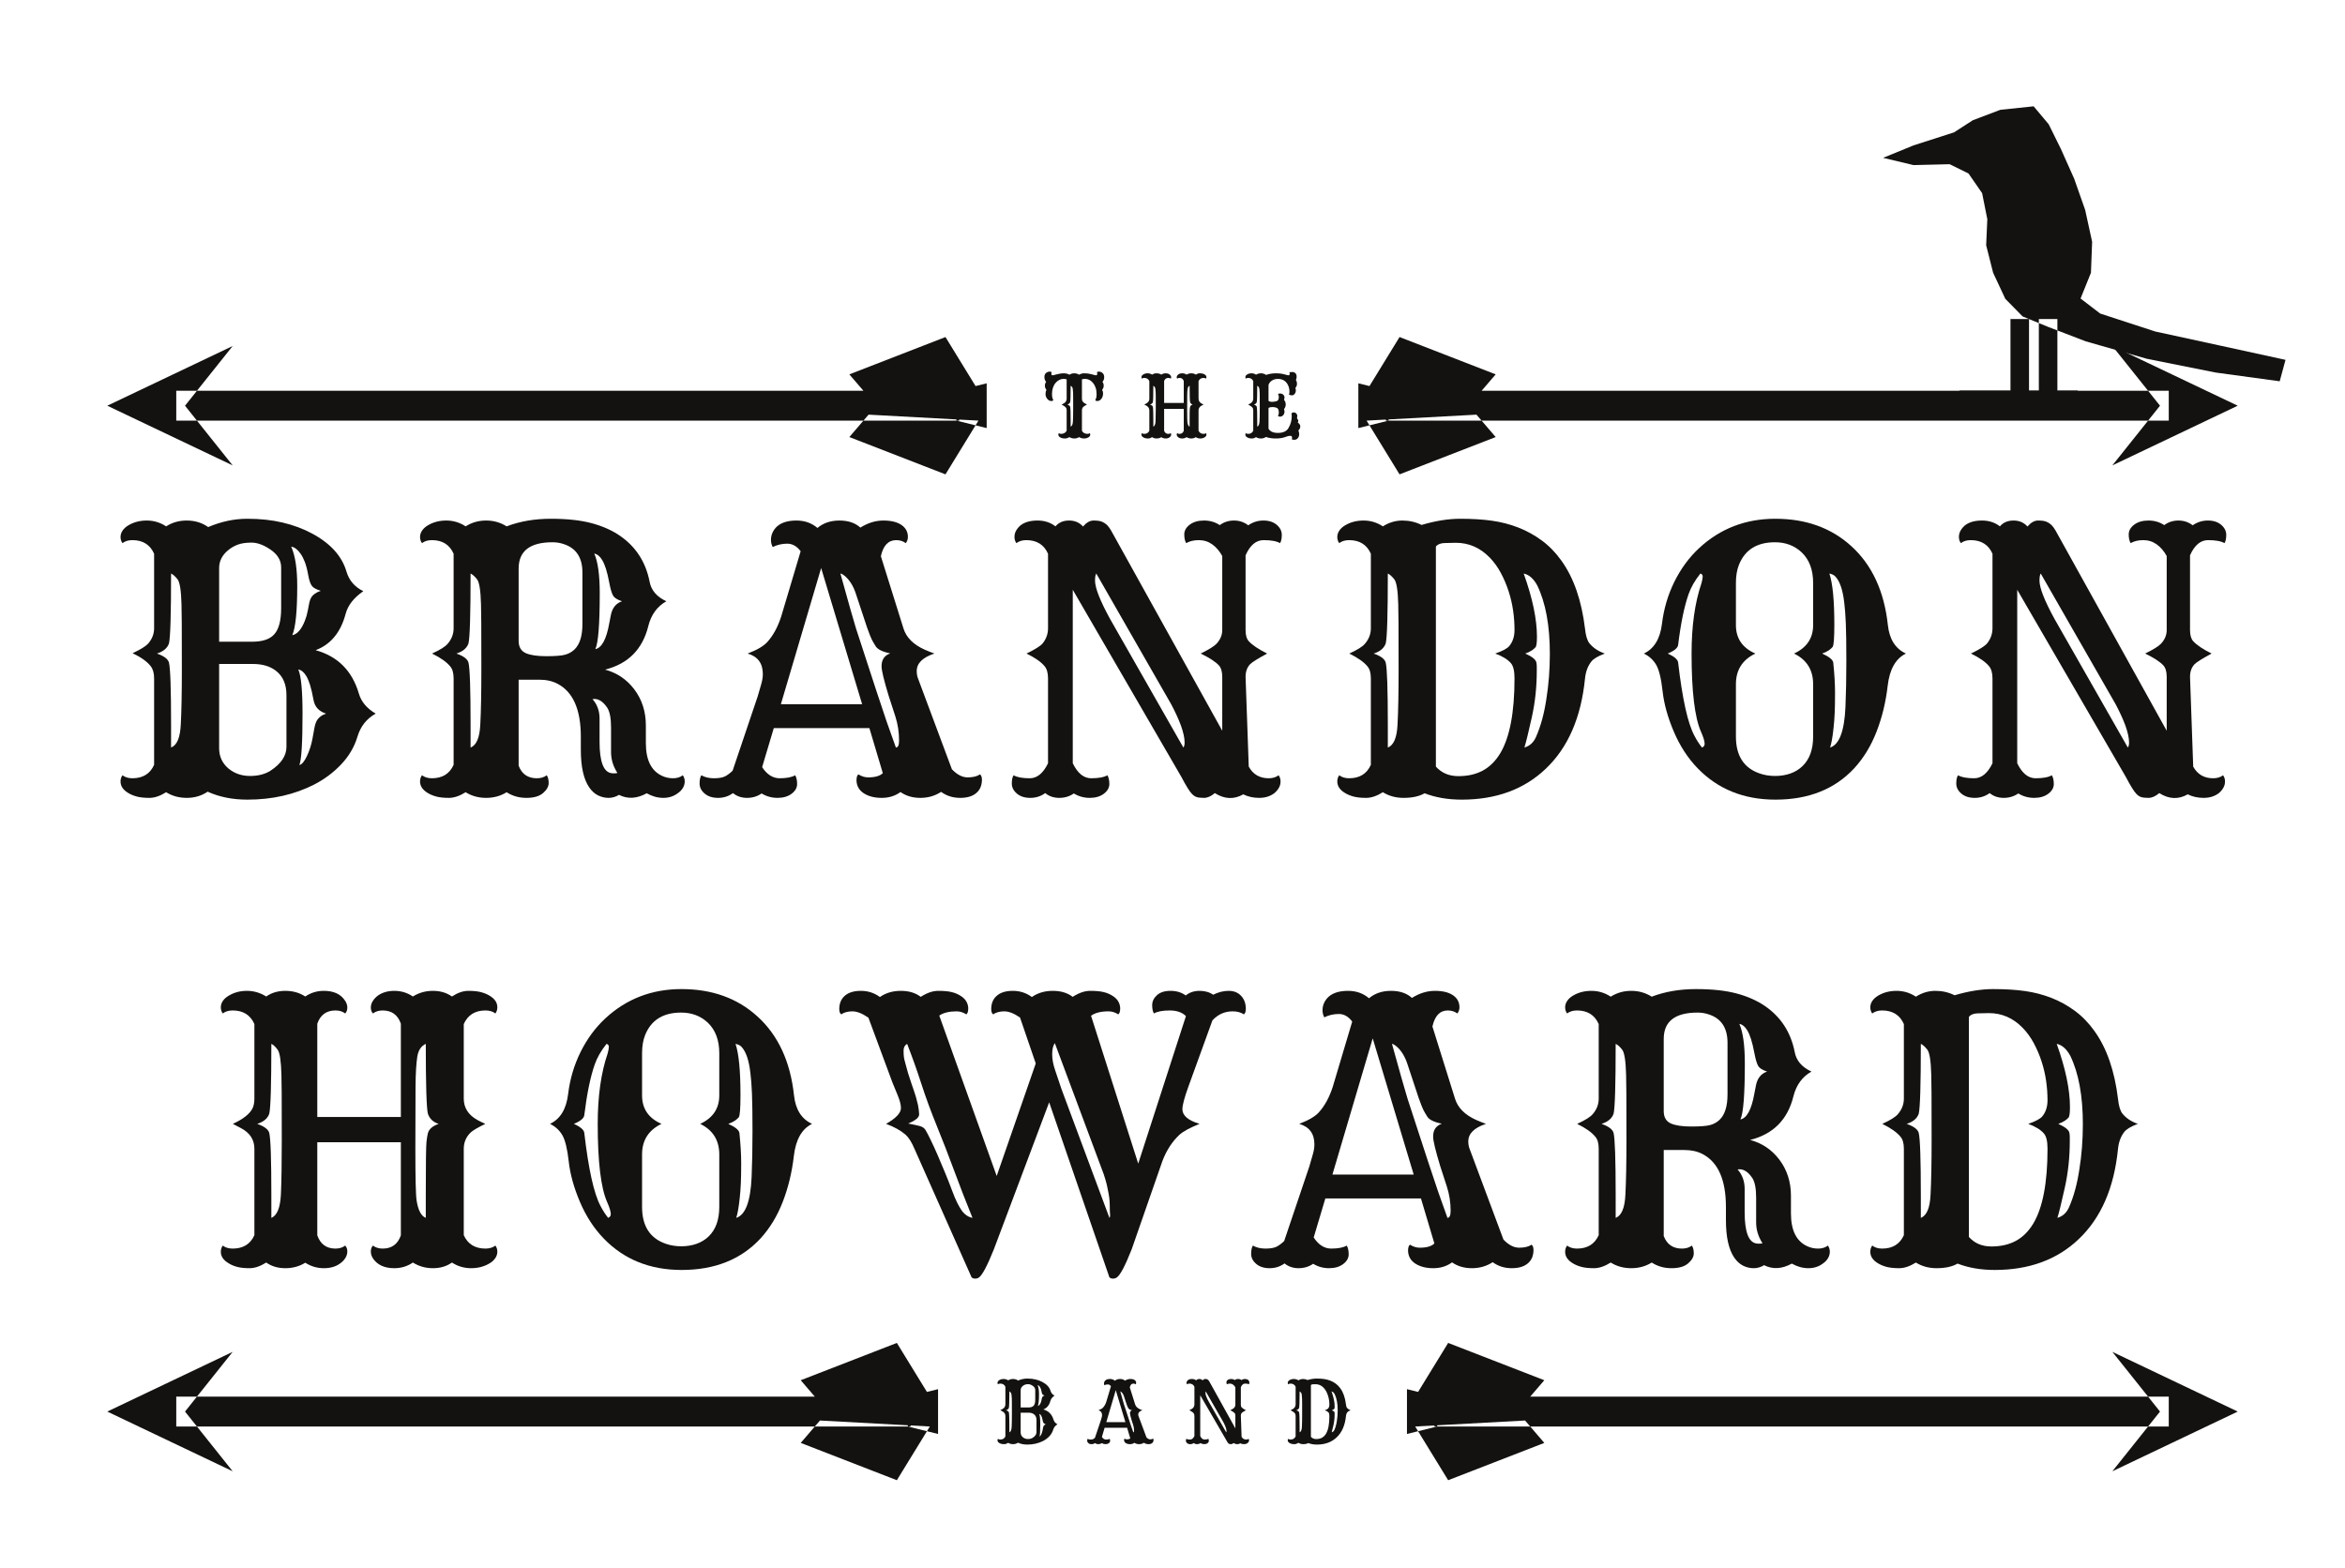
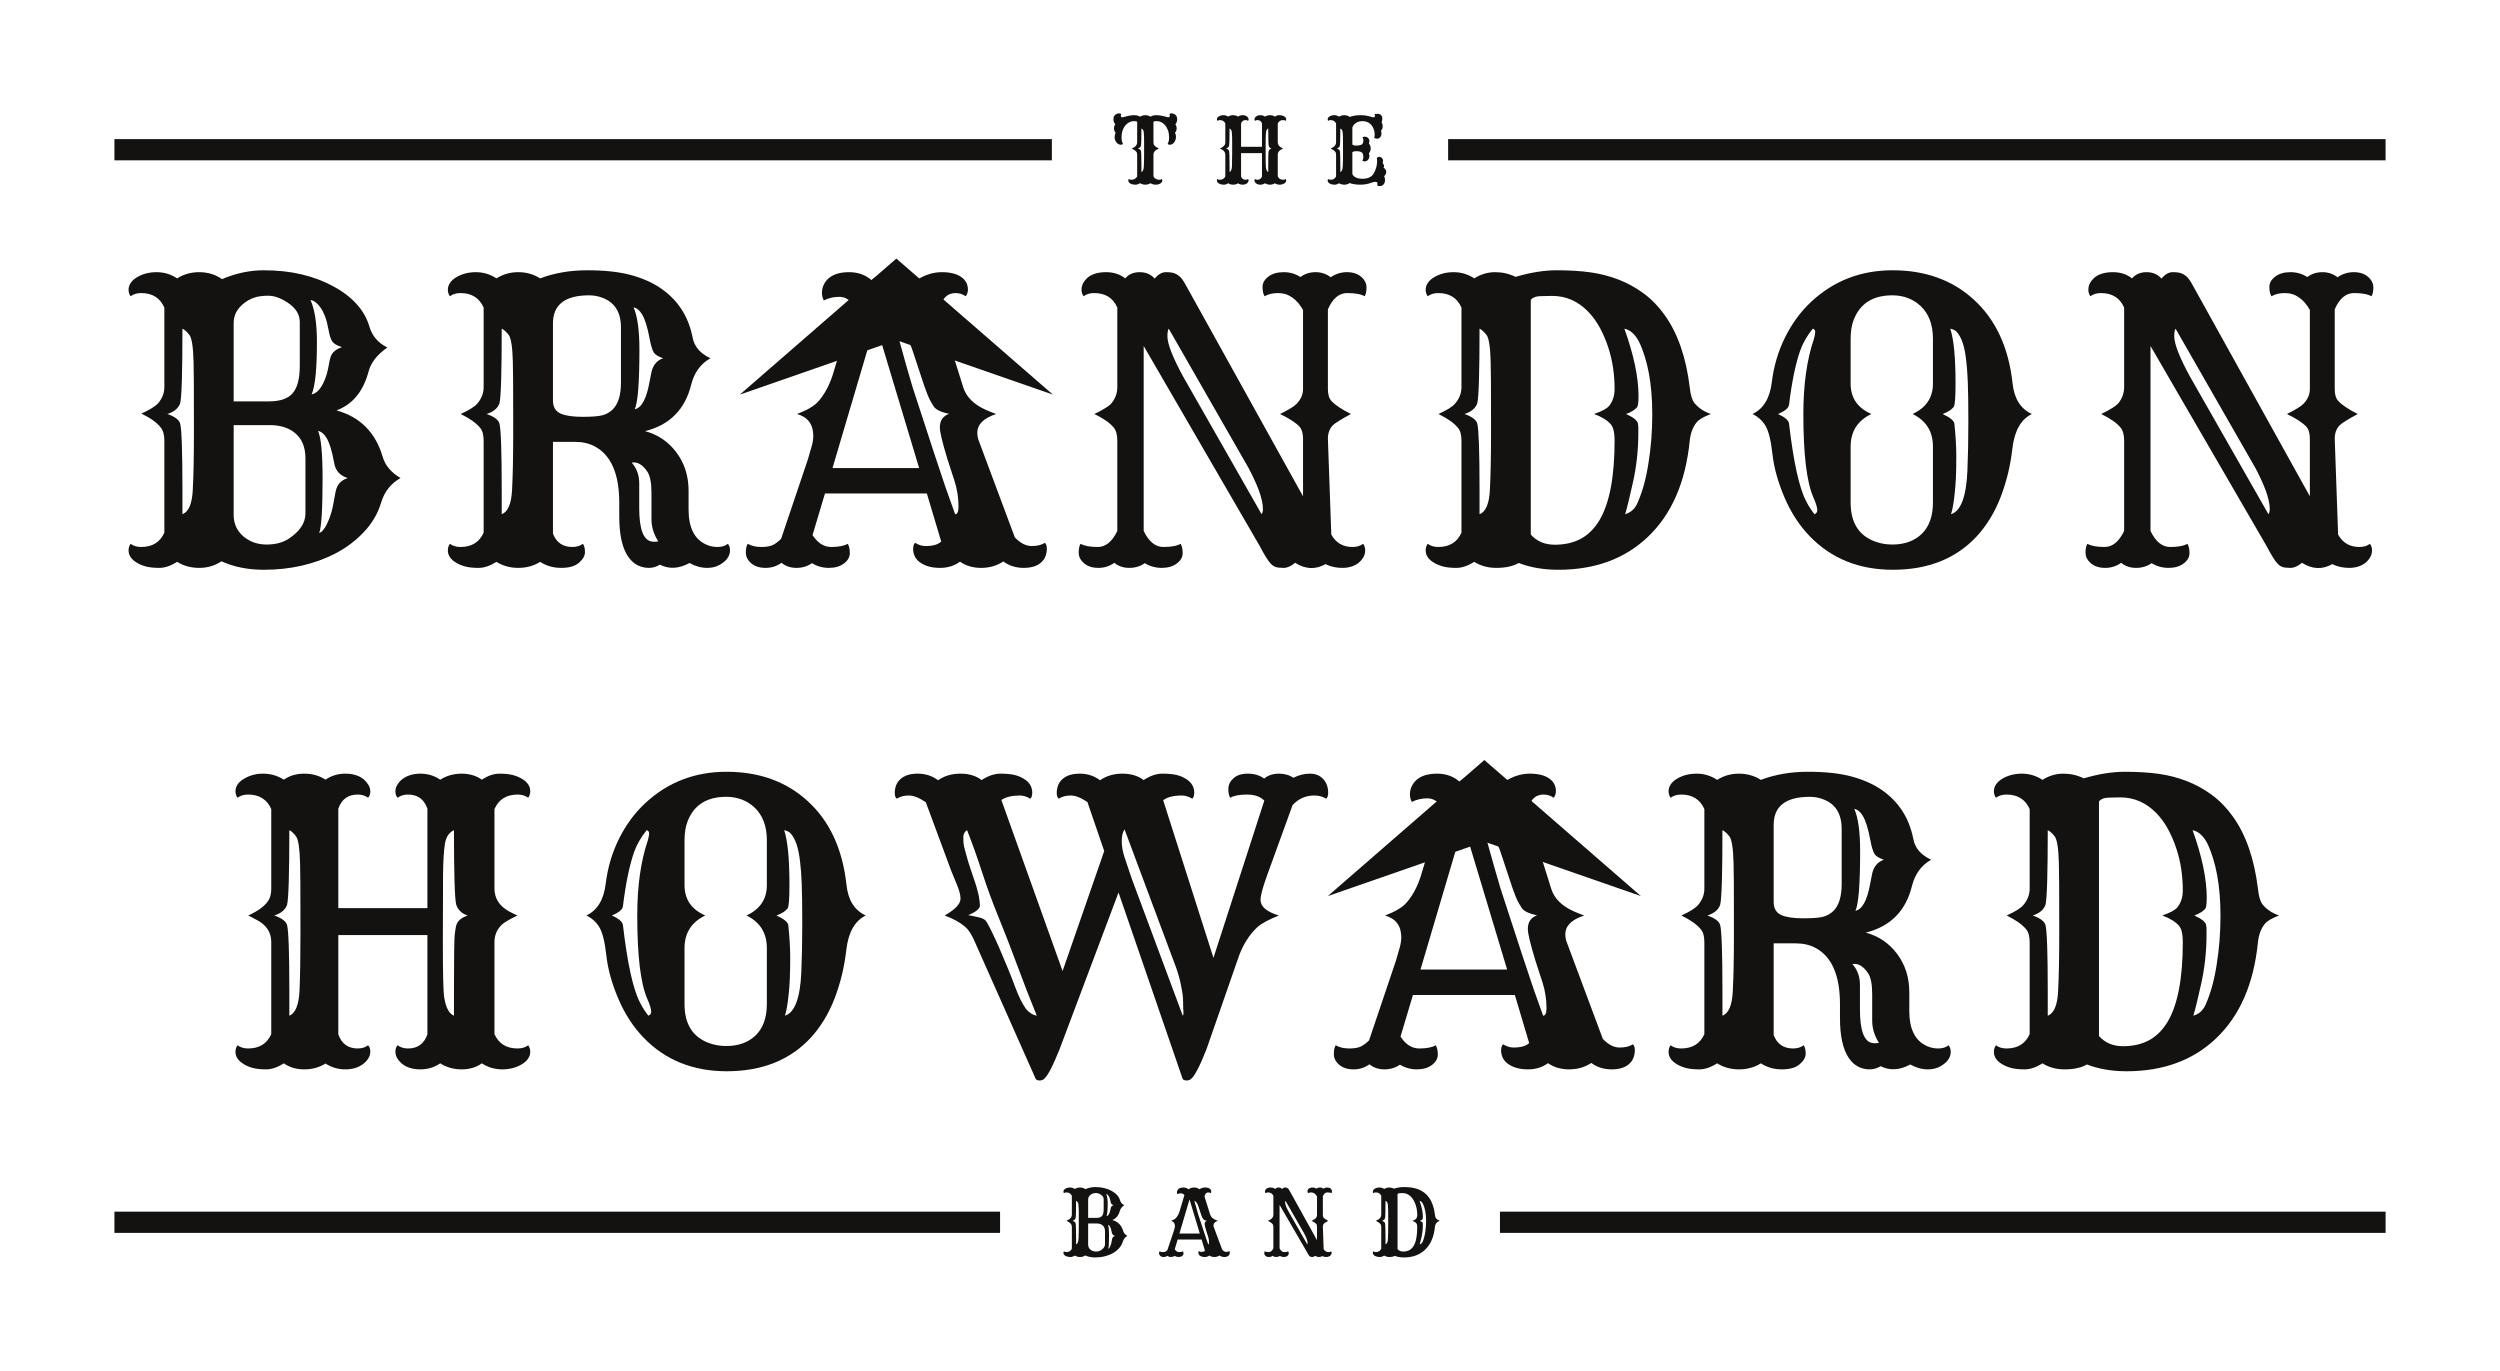
- <svg xmlns="http://www.w3.org/2000/svg" viewBox="193.20 -343.69 1013.59 678.27" width="1014" height="678">
+ <svg xmlns="http://www.w3.org/2000/svg" viewBox="193.20 -228.91 1013.59 556.25" width="1014" height="556">
  <g fill="#141210">
    <path transform="translate(239.2046,0) scale(0.076433,-0.076433)" d="M450 -20Q384 -20 333 12Q282 -20 238.5 -20.0Q195 -20 167.0 -12.5Q139 -5 118 8Q75 34 75 73Q75 93 86 108Q108 91 142 91Q231 91 265 167V656Q265 701 246 725Q216 764 143 799Q210 830 231 853Q265 892 265 940V1362Q231 1439 142 1439Q108 1439 86 1422Q75 1437 75.0 1456.5Q75 1476 86.5 1493.0Q98 1510 118 1522Q164 1550 223.5 1550.0Q283 1550 333 1517Q385 1550 449 1550Q519 1550 571 1513Q682 1560 792.0 1560.0Q902 1560 992.5 1538.5Q1083 1517 1156 1478Q1315 1394 1354 1260Q1376 1186 1449 1150Q1368 1094 1349 1022Q1307 864 1179 816Q1367 764 1424 570Q1444 501 1519 457Q1442 414 1416.0 327.0Q1390 240 1324.5 170.5Q1259 101 1172 56Q1004 -30 793 -30Q667 -30 568 15Q516 -20 450 -20ZM820 864Q908 864 945 906Q984 949 984 1054V1285Q984 1346 920 1388Q864 1425 816.5 1425.0Q769 1425 738.5 1413.5Q708 1402 684 1382Q633 1340 633 1281V864ZM1041 1402Q1075 1326 1075 1180Q1075 965 1047 901Q1089 909 1118 982Q1129 1009 1134.5 1039.0Q1140 1069 1143.5 1085.5Q1147 1102 1154 1114Q1169 1139 1208 1152Q1168 1165 1158 1180Q1145 1197 1137.0 1242.0Q1129 1287 1118.0 1315.5Q1107 1344 1094 1362Q1069 1398 1041 1402ZM361 265Q411 284 416 396Q422 508 422.0 706.0Q422 904 421.5 969.5Q421 1035 420 1075Q417 1193 397.5 1217.5Q378 1242 361 1250Q361 902 349 854Q335 814 281 797Q341 776 349 746Q361 698 361 395ZM633 261Q633 191 686 146Q737 104 808 104Q877 104 924 134Q1014 193 1014 269V562Q1014 653 955 699Q905 738 824 738H633ZM1081 707Q1105 653 1105 457Q1105 209 1087 166Q1108 170 1130.0 217.0Q1152 264 1161.0 314.0Q1170 364 1173.5 382.0Q1177 400 1184 414Q1200 444 1238 457Q1178 476 1167.5 533.0Q1157 590 1147.0 621.0Q1137 652 1126 670Q1107 702 1081 707Z" />
    <path transform="translate(368.7648,0) scale(0.076433,-0.076433)" d="M565 12Q514 -20 449.0 -20.0Q384 -20 333 12Q282 -20 238.5 -20.0Q195 -20 167.0 -12.5Q139 -5 118 8Q75 34 75 73Q75 93 86 108Q108 91 142 91Q231 91 265 167V656Q265 702 246 724Q216 761 143 797Q211 828 231 852Q265 891 265 940V1362Q231 1439 142 1439Q108 1439 86 1422Q75 1437 75.0 1456.5Q75 1476 86.5 1493.0Q98 1510 118 1522Q164 1550 223.5 1550.0Q283 1550 333 1517Q385 1550 449.0 1550.0Q513 1550 565 1517Q678 1560 815.5 1560.0Q953 1560 1046.0 1535.0Q1139 1510 1206 1464Q1341 1371 1374 1205Q1387 1131 1469 1093Q1391 1049 1367 953Q1318 755 1122 706Q1223 679 1287 595Q1353 508 1353 390V290Q1353 146 1446 104Q1474 91 1507.0 91.0Q1540 91 1562 108Q1573 93 1573.0 73.5Q1573 54 1563.0 37.0Q1553 20 1536 8Q1500 -20 1452.0 -20.0Q1404 -20 1358 6Q1274 -40 1201 -3Q1173 -20 1142.0 -20.0Q1111 -20 1082.5 -6.0Q1054 8 1032 40Q985 109 985 252V326Q985 557 853 626Q809 649 750 649H633V162Q660 91 736 91Q770 91 792 108Q803 93 803.0 64.0Q803 35 771.5 7.5Q740 -20 677.0 -20.0Q614 -20 565 12ZM825 1427Q633 1427 633 1278V869Q633 817 674 799Q713 782 789.5 782.0Q866 782 896.5 790.5Q927 799 949 820Q994 863 994 964V1256Q994 1381 890 1416Q859 1427 825 1427ZM1061 1363Q1092 1293 1092 1139Q1092 874 1067 822Q1122 833 1146 969L1154 1010Q1165 1075 1218 1093Q1179 1106 1168 1124Q1156 1145 1146.5 1195.5Q1137 1246 1127.0 1277.0Q1117 1308 1106 1326Q1087 1358 1061 1363ZM361 265Q411 284 416 396Q422 508 422.0 706.0Q422 904 421.5 969.5Q421 1035 420 1075Q417 1193 397.5 1217.5Q378 1242 361 1250Q361 902 349 854Q335 814 281 797Q341 776 349 746Q361 698 361 395ZM1051 539Q1091 494 1091 429V297Q1091 131 1157 120Q1175 117 1192 121Q1156 177 1156 239V379Q1156 458 1134 491Q1096 547 1051 539Z" />
    <path transform="translate(500.771,0) scale(0.076433,-0.076433)" d="M119 7Q82 -20 34.5 -20.0Q-13 -20 -41.5 4.5Q-70 29 -70.0 61.0Q-70 93 -60 108Q-31 91 11.5 91.0Q54 91 75.5 102.5Q97 114 117 134L259 555L279 624Q288 655 288 681Q288 772 202 797Q281 827 313 862Q363 917 392 1007L502 1376Q470 1419 426.0 1419.0Q382 1419 344 1400Q334 1418 334.0 1440.5Q334 1463 343.5 1483.0Q353 1503 370 1518Q408 1550 478.0 1550.0Q548 1550 597 1508Q647 1550 721.5 1550.0Q796 1550 840 1510Q904 1550 970.0 1550.0Q1036 1550 1072.5 1525.0Q1109 1500 1109 1457Q1109 1437 1097 1422Q1074 1439 1043 1439Q976 1439 956 1348L1084 939Q1108 862 1204 819Q1231 807 1259 797Q1159 764 1159 698Q1159 673 1167 654L1358 142Q1402 96 1447.0 96.0Q1492 96 1517 113Q1528 105 1528.0 83.0Q1528 61 1521.0 42.5Q1514 24 1499 10Q1467 -20 1405.0 -20.0Q1343 -20 1297 14Q1245 -20 1179.5 -20.0Q1114 -20 1067 13Q1022 -20 961.0 -20.0Q900 -20 860.0 5.5Q820 31 818 78Q818 106 829 113Q856 96 884 96Q943 96 967 120L891 375H350L284 154Q325 91 383.5 91.0Q442 91 471 108Q482 90 482.0 58.5Q482 27 451.0 3.5Q420 -20 371.0 -20.0Q322 -20 281 5Q245 -20 198.5 -20.0Q152 -20 119 7ZM850 510 618 1281 390 510ZM1041 265Q1059 265 1059 305Q1059 375 1038 441L1000 558Q960 690 960 724Q959 780 1009 798Q940 812 925 841Q918 853 913.5 860.0Q909 867 904.5 876.5Q900 886 894.0 901.0Q888 916 878 944L816 1131Q794 1201 751 1237Q738 1248 727 1250Q794 1008 815 940Q960 494 989 411ZM1336 175 1338 169Z" />
    <path transform="translate(625.5159,0) scale(0.076433,-0.076433)" d="M254 7Q217 -20 169.5 -20.0Q122 -20 93.5 4.5Q65 29 65.0 61.0Q65 93 75 108Q104 91 166.5 91.0Q229 91 270 176V656Q270 703 250 726Q220 762 148 797Q221 832 240 855Q270 893 270 940V1362Q236 1439 147 1439Q113 1439 91 1422Q80 1437 80.0 1457.0Q80 1477 90.0 1494.0Q100 1511 116 1524Q151 1550 210.5 1550.0Q270 1550 312 1517Q340 1550 389.0 1550.0Q438 1550 468 1516Q497 1550 527.5 1550.0Q558 1550 573.5 1544.0Q589 1538 600 1528Q616 1515 636 1477L1256 360V665Q1256 709 1237 730Q1208 761 1134 797Q1203 831 1223 852Q1256 887 1256 930V1349Q1233 1391 1199.5 1415.0Q1166 1439 1123.5 1439.0Q1081 1439 1052 1422Q1041 1440 1041.0 1471.5Q1041 1503 1072.0 1526.5Q1103 1550 1153.0 1550.0Q1203 1550 1242 1524Q1277 1550 1322.5 1550.0Q1368 1550 1403 1523Q1442 1550 1489.0 1550.0Q1536 1550 1564.5 1525.5Q1593 1501 1593.0 1469.0Q1593 1437 1583 1422Q1554 1439 1490.0 1439.0Q1426 1439 1388 1353V930Q1388 887 1406 867Q1436 834 1510 797Q1429 753 1413 736Q1388 709 1388 665L1406 157Q1442 91 1519 91Q1553 91 1575 108Q1586 93 1586.0 73.0Q1586 53 1576.0 36.0Q1566 19 1550 6Q1515 -20 1465.0 -20.0Q1415 -20 1375 0Q1296 -45 1214 7Q1182 -20 1153.0 -20.0Q1124 -20 1110.0 -15.0Q1096 -10 1084 3Q1065 22 1025 98L410 1158V176Q451 91 514.0 91.0Q577 91 606 108Q617 90 617.0 58.5Q617 27 586.0 3.5Q555 -20 506.0 -20.0Q457 -20 416 5Q380 -20 333.5 -20.0Q287 -20 254 7ZM1036 265Q1043 274 1043.0 293.5Q1043 313 1037.5 337.5Q1032 362 1022 390Q1001 446 967 510L543 1250Q536 1239 536 1210Q536 1148 621 993Z" />
    <path transform="translate(765.5475,0) scale(0.076433,-0.076433)" d="M450 -20Q384 -20 333 12Q282 -20 238.5 -20.0Q195 -20 167.0 -12.5Q139 -5 118 8Q75 34 75 73Q75 93 86 108Q108 91 142 91Q231 91 265 167V656Q265 702 246 724Q216 761 143 797Q211 828 231 852Q265 891 265 940V1362Q231 1439 142 1439Q108 1439 86 1422Q75 1437 75.0 1456.5Q75 1476 86.5 1493.0Q98 1510 118 1522Q164 1550 223.5 1550.0Q283 1550 333 1517Q385 1550 443.5 1550.0Q502 1550 552 1525Q670 1560 771.0 1560.0Q872 1560 950.0 1549.0Q1028 1538 1099.0 1510.5Q1170 1483 1232.5 1437.0Q1295 1391 1344 1322Q1448 1177 1477 938Q1483 879 1502 855Q1534 816 1589 797Q1531 775 1513 752Q1483 714 1477 656Q1444 324 1254 144Q1071 -30 779 -30Q662 -30 569 6Q524 -20 450 -20ZM633 157Q681 103 760.5 103.0Q840 103 898.5 134.5Q957 166 997 232Q1078 367 1078 656Q1078 719 1058 742Q1031 774 969 797Q1030 818 1048 839Q1078 875 1078.0 930.5Q1078 986 1070.0 1041.0Q1062 1096 1044.5 1150.0Q1027 1204 1000.5 1253.5Q974 1303 937 1341Q856 1424 746 1424Q712 1424 680.0 1422.5Q648 1421 633 1403ZM1130 1250Q1205 1041 1205 892Q1205 841 1196.5 832.0Q1188 823 1178 816Q1160 804 1139 797Q1199 770 1202 745Q1204 734 1204 723V698Q1204 563 1176.0 436.5Q1148 310 1134 265Q1179 278 1199.5 324.5Q1220 371 1234.5 424.5Q1249 478 1258 538Q1278 661 1278 795Q1278 1035 1207 1182Q1176 1240 1130 1250ZM361 265Q411 284 416 396Q422 508 422.0 706.0Q422 904 421.5 969.5Q421 1035 420 1075Q417 1193 397.5 1217.5Q378 1242 361 1250Q361 902 349 854Q335 814 281 797Q341 776 349 746Q361 698 361 395Z" />
    <path transform="translate(900.3817,0) scale(0.076433,-0.076433)" d="M46 797Q133 838 148.5 965.5Q164 1093 219.0 1204.0Q274 1315 359 1394Q538 1560 790 1560Q1049 1560 1219 1406Q1396 1246 1427 958Q1440 838 1529 797Q1442 754 1426.0 615.0Q1410 476 1363.0 355.0Q1316 234 1237 148Q1072 -30 791 -30Q522 -30 350 148Q267 234 215.5 355.0Q164 476 152.0 584.0Q140 692 115.5 733.5Q91 775 46 797ZM677 797Q567 744 567 624V327Q567 164 702 118Q742 104 789.0 104.0Q836 104 875.5 118.0Q915 132 944 160Q1004 218 1004 327V624Q1004 744 896 797Q1004 847 1004 958V1197Q1004 1308 939 1370Q878 1427 788 1427Q635 1427 584 1299Q567 1256 567 1197V958Q567 845 677 797ZM1096 1250Q1124 1166 1124 961Q1124 845 1114.0 834.0Q1104 823 1094 816Q1076 804 1055 797Q1115 770 1118 745Q1128 647 1128.0 575.5Q1128 504 1126.0 460.5Q1124 417 1120 380Q1112 301 1100 265Q1178 289 1187 496Q1192 612 1192.0 754.5Q1192 897 1189.0 968.5Q1186 1040 1180 1086Q1168 1192 1130 1233Q1119 1245 1096 1250ZM375 265Q390 271 390 286Q390 308 369 355Q316 476 316 797Q316 1031 372 1195Q379 1220 379.0 1233.0Q379 1246 366 1250Q319 1191 299 1133Q262 1027 240 846Q237 820 181 797Q237 772 240 746Q276 436 332 332Q351 295 375 265Z" />
    <path transform="translate(1034.069,0) scale(0.076433,-0.076433)" d="M254 7Q217 -20 169.5 -20.0Q122 -20 93.5 4.5Q65 29 65.0 61.0Q65 93 75 108Q104 91 166.5 91.0Q229 91 270 176V656Q270 703 250 726Q220 762 148 797Q221 832 240 855Q270 893 270 940V1362Q236 1439 147 1439Q113 1439 91 1422Q80 1437 80.0 1457.0Q80 1477 90.0 1494.0Q100 1511 116 1524Q151 1550 210.5 1550.0Q270 1550 312 1517Q340 1550 389.0 1550.0Q438 1550 468 1516Q497 1550 527.5 1550.0Q558 1550 573.5 1544.0Q589 1538 600 1528Q616 1515 636 1477L1256 360V665Q1256 709 1237 730Q1208 761 1134 797Q1203 831 1223 852Q1256 887 1256 930V1349Q1233 1391 1199.5 1415.0Q1166 1439 1123.5 1439.0Q1081 1439 1052 1422Q1041 1440 1041.0 1471.5Q1041 1503 1072.0 1526.5Q1103 1550 1153.0 1550.0Q1203 1550 1242 1524Q1277 1550 1322.5 1550.0Q1368 1550 1403 1523Q1442 1550 1489.0 1550.0Q1536 1550 1564.5 1525.5Q1593 1501 1593.0 1469.0Q1593 1437 1583 1422Q1554 1439 1490.0 1439.0Q1426 1439 1388 1353V930Q1388 887 1406 867Q1436 834 1510 797Q1429 753 1413 736Q1388 709 1388 665L1406 157Q1442 91 1519 91Q1553 91 1575 108Q1586 93 1586.0 73.0Q1586 53 1576.0 36.0Q1566 19 1550 6Q1515 -20 1465.0 -20.0Q1415 -20 1375 0Q1296 -45 1214 7Q1182 -20 1153.0 -20.0Q1124 -20 1110.0 -15.0Q1096 -10 1084 3Q1065 22 1025 98L410 1158V176Q451 91 514.0 91.0Q577 91 606 108Q617 90 617.0 58.5Q617 27 586.0 3.5Q555 -20 506.0 -20.0Q457 -20 416 5Q380 -20 333.5 -20.0Q287 -20 254 7ZM1036 265Q1043 274 1043.0 293.5Q1043 313 1037.5 337.5Q1032 362 1022 390Q1001 446 967 510L543 1250Q536 1239 536 1210Q536 1148 621 993Z" />
    <path transform="translate(282.3541,203.4955) scale(0.076433,-0.076433)" d="M556 11Q506 -20 443.0 -20.0Q380 -20 335 12Q284 -20 241.0 -20.0Q198 -20 170.0 -12.5Q142 -5 122 8Q78 34 78 73Q78 93 89 108Q111 91 145 91Q234 91 268 167V656Q268 734 190 774L146 797Q235 838 258 886Q268 908 268 940V1362Q234 1439 145 1439Q111 1439 89 1422Q78 1437 78.0 1456.5Q78 1476 89.5 1493.0Q101 1510 122 1522Q167 1550 225.5 1550.0Q284 1550 335 1518Q380 1550 443.5 1550.0Q507 1550 556 1518Q603 1550 661 1550Q746 1550 782 1493Q794 1475 794.0 1455.0Q794 1435 782 1422Q760 1439 727 1439Q650 1439 624 1364V836H1097V1364Q1071 1439 994 1439Q961 1439 939 1422Q927 1435 927.0 1455.0Q927 1475 938.5 1493.0Q950 1511 968 1524Q1006 1550 1060 1550Q1118 1550 1165 1518Q1216 1550 1278.5 1550.0Q1341 1550 1386 1518Q1435 1550 1479.0 1550.0Q1523 1550 1551.0 1542.5Q1579 1535 1600 1522Q1643 1496 1643 1457Q1643 1437 1632 1422Q1610 1439 1576 1439Q1487 1439 1453 1362V940Q1453 862 1530 819Q1552 807 1575 797Q1515 768 1494 750Q1453 712 1453 656V167Q1487 91 1576 91Q1610 91 1632 108Q1643 93 1643.0 73.5Q1643 54 1631.5 37.0Q1620 20 1600 8Q1554 -20 1494.5 -20.0Q1435 -20 1386 12Q1341 -20 1278.5 -20.0Q1216 -20 1165 12Q1118 -20 1060 -20Q975 -20 938 37Q927 55 927.0 75.0Q927 95 939 108Q961 91 994 91Q1071 91 1097 166V693H624V166Q650 91 727 91Q760 91 782 108Q794 95 794.0 75.0Q794 55 782.5 37.0Q771 19 752 6Q716 -20 661 -20Q604 -20 556 11ZM1186 364Q1199 280 1238 265V395Q1238 661 1242.0 695.5Q1246 730 1250 744Q1259 779 1311 797Q1265 811 1250 854Q1238 902 1238 1250Q1199 1232 1190 1178Q1181 1119 1180.0 1011.5Q1179 904 1179.0 656.0Q1179 408 1186 364ZM364 265Q412 284 418 396Q423 508 423.0 706.0Q423 904 422.5 969.5Q422 1035 421 1075Q418 1192 399.5 1217.0Q381 1242 364 1250Q364 902 352 854Q338 814 284 797Q344 776 352 746Q364 698 364 395Z" />
    <path transform="translate(427.201,203.4955) scale(0.076433,-0.076433)" d="M46 797Q133 838 148.5 965.5Q164 1093 219.0 1204.0Q274 1315 359 1394Q538 1560 790 1560Q1049 1560 1219 1406Q1396 1246 1427 958Q1440 838 1529 797Q1442 754 1426.0 615.0Q1410 476 1363.0 355.0Q1316 234 1237 148Q1072 -30 791 -30Q522 -30 350 148Q267 234 215.5 355.0Q164 476 152.0 584.0Q140 692 115.5 733.5Q91 775 46 797ZM677 797Q567 744 567 624V327Q567 164 702 118Q742 104 789.0 104.0Q836 104 875.5 118.0Q915 132 944 160Q1004 218 1004 327V624Q1004 744 896 797Q1004 847 1004 958V1197Q1004 1308 939 1370Q878 1427 788 1427Q635 1427 584 1299Q567 1256 567 1197V958Q567 845 677 797ZM1096 1250Q1124 1166 1124 961Q1124 845 1114.0 834.0Q1104 823 1094 816Q1076 804 1055 797Q1115 770 1118 745Q1128 647 1128.0 575.5Q1128 504 1126.0 460.5Q1124 417 1120 380Q1112 301 1100 265Q1178 289 1187 496Q1192 612 1192.0 754.5Q1192 897 1189.0 968.5Q1186 1040 1180 1086Q1168 1192 1130 1233Q1119 1245 1096 1250ZM375 265Q390 271 390 286Q390 308 369 355Q316 476 316 797Q316 1031 372 1195Q379 1220 379.0 1233.0Q379 1246 366 1250Q319 1191 299 1133Q262 1027 240 846Q237 820 181 797Q237 772 240 746Q276 436 332 332Q351 295 375 265Z" />
    <path transform="translate(560.8887,203.4955) scale(0.076433,-0.076433)" d="M1876 880Q1876 826 1973 797Q1891 764 1859 735Q1798 678 1763 587L1589 87Q1533 -55 1504 -73Q1495 -79 1483.0 -79.0Q1471 -79 1463 -72L1122 919L809 87Q753 -53 724 -73Q715 -79 703.0 -79.0Q691 -79 683 -72L360 655Q336 712 309 736Q267 772 199 797Q285 846 283 888Q283 915 263 963L235 1031L99 1398Q47 1434 8.5 1434.0Q-30 1434 -55 1417Q-66 1425 -66.0 1447.0Q-66 1469 -59.0 1487.5Q-52 1506 -37 1520Q-5 1550 56.0 1550.0Q117 1550 164 1515Q214 1550 282.5 1550.0Q351 1550 395 1516Q448 1550 494.0 1550.0Q540 1550 568.0 1543.5Q596 1537 617 1524Q662 1498 664 1452Q664 1424 653 1417Q626 1434 598 1434Q535 1434 500 1410L825 502L1046 1139L957 1399Q906 1434 868.0 1434.0Q830 1434 805 1417Q794 1425 794.0 1447.0Q794 1469 801.0 1487.5Q808 1506 823 1520Q855 1550 916.0 1550.0Q977 1550 1024 1515Q1074 1550 1142.5 1550.0Q1211 1550 1255 1516Q1308 1550 1354.0 1550.0Q1400 1550 1428.0 1543.5Q1456 1537 1477 1524Q1522 1498 1524 1452Q1524 1424 1513 1417Q1486 1434 1458 1434Q1393 1434 1359 1409L1626 572L1896 1407Q1864 1439 1804.0 1439.0Q1744 1439 1715 1422Q1705 1437 1705.0 1469.0Q1705 1501 1732.0 1525.5Q1759 1550 1809.0 1550.0Q1859 1550 1895 1524Q1927 1550 1973.0 1550.0Q2019 1550 2050 1528Q2094 1550 2138.0 1550.0Q2182 1550 2208.5 1521.5Q2235 1493 2235 1448Q2235 1425 2224 1417Q2198 1434 2161 1434Q2093 1434 2046 1383L1910 1008Q1876 914 1876 880ZM1154 1254Q1139 1233 1139.0 1191.0Q1139 1149 1156 1100L1192 993L1463 265Q1468 271 1466.5 286.0Q1465 301 1465.0 329.5Q1465 358 1462.0 379.5Q1459 401 1454 424Q1447 464 1430 514ZM318 1250Q298 1238 298.0 1212.5Q298 1187 300.0 1174.0Q302 1161 308 1140Q321 1087 341.5 1028.5Q362 970 369.0 945.5Q376 921 379.5 904.0Q383 887 384.0 876.0Q385 865 386 852Q388 825 324 799Q365 791 388.5 785.0Q412 779 422.0 762.5Q432 746 450.5 708.0Q469 670 490 622L533 520Q555 467 571.5 422.0Q588 377 602.5 348.5Q617 320 630 302Q655 271 688 265Q633 400 584.5 531.5Q536 663 486.0 785.5Q436 908 398.5 1024.0Q361 1140 318 1250Z" />
    <path transform="translate(739.3661,203.4955) scale(0.076433,-0.076433)" d="M119 7Q82 -20 34.5 -20.0Q-13 -20 -41.5 4.5Q-70 29 -70.0 61.0Q-70 93 -60 108Q-31 91 11.5 91.0Q54 91 75.5 102.5Q97 114 117 134L259 555L279 624Q288 655 288 681Q288 772 202 797Q281 827 313 862Q363 917 392 1007L502 1376Q470 1419 426.0 1419.0Q382 1419 344 1400Q334 1418 334.0 1440.5Q334 1463 343.5 1483.0Q353 1503 370 1518Q408 1550 478.0 1550.0Q548 1550 597 1508Q647 1550 721.5 1550.0Q796 1550 840 1510Q904 1550 970.0 1550.0Q1036 1550 1072.5 1525.0Q1109 1500 1109 1457Q1109 1437 1097 1422Q1074 1439 1043 1439Q976 1439 956 1348L1084 939Q1108 862 1204 819Q1231 807 1259 797Q1159 764 1159 698Q1159 673 1167 654L1358 142Q1402 96 1447.0 96.0Q1492 96 1517 113Q1528 105 1528.0 83.0Q1528 61 1521.0 42.5Q1514 24 1499 10Q1467 -20 1405.0 -20.0Q1343 -20 1297 14Q1245 -20 1179.5 -20.0Q1114 -20 1067 13Q1022 -20 961.0 -20.0Q900 -20 860.0 5.5Q820 31 818 78Q818 106 829 113Q856 96 884 96Q943 96 967 120L891 375H350L284 154Q325 91 383.5 91.0Q442 91 471 108Q482 90 482.0 58.5Q482 27 451.0 3.5Q420 -20 371.0 -20.0Q322 -20 281 5Q245 -20 198.5 -20.0Q152 -20 119 7ZM850 510 618 1281 390 510ZM1041 265Q1059 265 1059 305Q1059 375 1038 441L1000 558Q960 690 960 724Q959 780 1009 798Q940 812 925 841Q918 853 913.5 860.0Q909 867 904.5 876.5Q900 886 894.0 901.0Q888 916 878 944L816 1131Q794 1201 751 1237Q738 1248 727 1250Q794 1008 815 940Q960 494 989 411ZM1336 175 1338 169Z" />
    <path transform="translate(864.1111,203.4955) scale(0.076433,-0.076433)" d="M565 12Q514 -20 449.0 -20.0Q384 -20 333 12Q282 -20 238.5 -20.0Q195 -20 167.0 -12.5Q139 -5 118 8Q75 34 75 73Q75 93 86 108Q108 91 142 91Q231 91 265 167V656Q265 702 246 724Q216 761 143 797Q211 828 231 852Q265 891 265 940V1362Q231 1439 142 1439Q108 1439 86 1422Q75 1437 75.0 1456.5Q75 1476 86.5 1493.0Q98 1510 118 1522Q164 1550 223.5 1550.0Q283 1550 333 1517Q385 1550 449.0 1550.0Q513 1550 565 1517Q678 1560 815.5 1560.0Q953 1560 1046.0 1535.0Q1139 1510 1206 1464Q1341 1371 1374 1205Q1387 1131 1469 1093Q1391 1049 1367 953Q1318 755 1122 706Q1223 679 1287 595Q1353 508 1353 390V290Q1353 146 1446 104Q1474 91 1507.0 91.0Q1540 91 1562 108Q1573 93 1573.0 73.5Q1573 54 1563.0 37.0Q1553 20 1536 8Q1500 -20 1452.0 -20.0Q1404 -20 1358 6Q1274 -40 1201 -3Q1173 -20 1142.0 -20.0Q1111 -20 1082.5 -6.0Q1054 8 1032 40Q985 109 985 252V326Q985 557 853 626Q809 649 750 649H633V162Q660 91 736 91Q770 91 792 108Q803 93 803.0 64.0Q803 35 771.5 7.5Q740 -20 677.0 -20.0Q614 -20 565 12ZM825 1427Q633 1427 633 1278V869Q633 817 674 799Q713 782 789.5 782.0Q866 782 896.5 790.5Q927 799 949 820Q994 863 994 964V1256Q994 1381 890 1416Q859 1427 825 1427ZM1061 1363Q1092 1293 1092 1139Q1092 874 1067 822Q1122 833 1146 969L1154 1010Q1165 1075 1218 1093Q1179 1106 1168 1124Q1156 1145 1146.5 1195.5Q1137 1246 1127.0 1277.0Q1117 1308 1106 1326Q1087 1358 1061 1363ZM361 265Q411 284 416 396Q422 508 422.0 706.0Q422 904 421.5 969.5Q421 1035 420 1075Q417 1193 397.5 1217.5Q378 1242 361 1250Q361 902 349 854Q335 814 281 797Q341 776 349 746Q361 698 361 395ZM1051 539Q1091 494 1091 429V297Q1091 131 1157 120Q1175 117 1192 121Q1156 177 1156 239V379Q1156 458 1134 491Q1096 547 1051 539Z" />
    <path transform="translate(996.1172,203.4955) scale(0.076433,-0.076433)" d="M450 -20Q384 -20 333 12Q282 -20 238.5 -20.0Q195 -20 167.0 -12.5Q139 -5 118 8Q75 34 75 73Q75 93 86 108Q108 91 142 91Q231 91 265 167V656Q265 702 246 724Q216 761 143 797Q211 828 231 852Q265 891 265 940V1362Q231 1439 142 1439Q108 1439 86 1422Q75 1437 75.0 1456.5Q75 1476 86.5 1493.0Q98 1510 118 1522Q164 1550 223.5 1550.0Q283 1550 333 1517Q385 1550 443.5 1550.0Q502 1550 552 1525Q670 1560 771.0 1560.0Q872 1560 950.0 1549.0Q1028 1538 1099.0 1510.5Q1170 1483 1232.5 1437.0Q1295 1391 1344 1322Q1448 1177 1477 938Q1483 879 1502 855Q1534 816 1589 797Q1531 775 1513 752Q1483 714 1477 656Q1444 324 1254 144Q1071 -30 779 -30Q662 -30 569 6Q524 -20 450 -20ZM633 157Q681 103 760.5 103.0Q840 103 898.5 134.5Q957 166 997 232Q1078 367 1078 656Q1078 719 1058 742Q1031 774 969 797Q1030 818 1048 839Q1078 875 1078.0 930.5Q1078 986 1070.0 1041.0Q1062 1096 1044.5 1150.0Q1027 1204 1000.5 1253.5Q974 1303 937 1341Q856 1424 746 1424Q712 1424 680.0 1422.5Q648 1421 633 1403ZM1130 1250Q1205 1041 1205 892Q1205 841 1196.5 832.0Q1188 823 1178 816Q1160 804 1139 797Q1199 770 1202 745Q1204 734 1204 723V698Q1204 563 1176.0 436.5Q1148 310 1134 265Q1179 278 1199.5 324.5Q1220 371 1234.5 424.5Q1249 478 1258 538Q1278 661 1278 795Q1278 1035 1207 1182Q1176 1240 1130 1250ZM361 265Q411 284 416 396Q422 508 422.0 706.0Q422 904 421.5 969.5Q421 1035 420 1075Q417 1193 397.5 1217.5Q378 1242 361 1250Q361 902 349 854Q335 814 281 797Q341 776 349 746Q361 698 361 395Z" />
    <g transform="translate(0,-154.331)">
      <path transform="translate(643.9531,0) scale(0.017962,-0.017962)" d="M871 13Q819 -20 755.5 -20.0Q692 -20 638 13Q583 -20 537.0 -20.0Q491 -20 463.0 -12.5Q435 -5 414 8Q371 34 371 73Q371 93 382 108Q404 91 440.5 91.0Q477 91 514.5 110.0Q552 129 571 169V656Q571 702 552 724Q522 761 449 797Q517 828 537 852Q571 891 571 940V1404Q538 1416 492.5 1416.0Q447 1416 397.0 1392.0Q347 1368 307 1322Q218 1218 218 1050Q218 953 250 907Q238 882 205.0 882.0Q172 882 146.0 897.0Q120 912 101 938Q62 990 62.0 1050.0Q62 1110 84 1152Q47 1196 47.0 1251.5Q47 1307 77 1343Q35 1388 35 1464Q35 1552 116 1582Q140 1591 158 1591Q192 1591 209 1576Q202 1552 202 1542Q202 1502 230 1502Q245 1502 261 1506L306 1519Q423 1550 501.0 1550.0Q579 1550 638 1516Q689 1550 754.0 1550.0Q819 1550 872 1516Q929 1550 990 1550Q1087 1550 1160 1530L1249 1506Q1265 1502 1280 1502Q1308 1502 1308 1542Q1308 1552 1301 1576Q1318 1591 1344.0 1591.0Q1370 1591 1394.0 1582.0Q1418 1573 1436 1556Q1475 1521 1475.0 1455.5Q1475 1390 1433 1343Q1463 1307 1463.0 1252.0Q1463 1197 1425 1152Q1448 1111 1448.0 1070.0Q1448 1029 1438.0 996.0Q1428 963 1409 938Q1368 882 1306 882Q1272 882 1260 907Q1292 953 1292.0 1045.5Q1292 1138 1267.5 1206.5Q1243 1275 1203 1322Q1122 1416 1012 1416Q970 1416 939 1404V940Q939 891 960 867Q993 828 1061 797Q988 761 968 738Q939 702 939 656V169Q957 129 994.5 110.0Q1032 91 1069.0 91.0Q1106 91 1128 108Q1139 93 1139.0 73.5Q1139 54 1127.5 37.0Q1116 20 1096 8Q1050 -20 988.5 -20.0Q927 -20 871 13ZM667 265Q717 284 722 396Q728 508 728.0 706.0Q728 904 727.5 969.5Q727 1035 726 1075Q723 1193 703.5 1217.5Q684 1242 667 1250Q667 902 655 854Q641 814 587 797Q647 776 655 746Q667 698 667 395Z" />
      <path transform="translate(685.1636,0) scale(0.017962,-0.017962)" d="M556 11Q506 -20 443.0 -20.0Q380 -20 335 12Q284 -20 241.0 -20.0Q198 -20 170.0 -12.5Q142 -5 122 8Q78 34 78 73Q78 93 89 108Q111 91 145 91Q234 91 268 167V656Q268 734 190 774L146 797Q235 838 258 886Q268 908 268 940V1362Q234 1439 145 1439Q111 1439 89 1422Q78 1437 78.0 1456.5Q78 1476 89.5 1493.0Q101 1510 122 1522Q167 1550 225.5 1550.0Q284 1550 335 1518Q380 1550 443.5 1550.0Q507 1550 556 1518Q603 1550 661 1550Q746 1550 782 1493Q794 1475 794.0 1455.0Q794 1435 782 1422Q760 1439 727 1439Q650 1439 624 1364V836H1097V1364Q1071 1439 994 1439Q961 1439 939 1422Q927 1435 927.0 1455.0Q927 1475 938.5 1493.0Q950 1511 968 1524Q1006 1550 1060 1550Q1118 1550 1165 1518Q1216 1550 1278.5 1550.0Q1341 1550 1386 1518Q1435 1550 1479.0 1550.0Q1523 1550 1551.0 1542.5Q1579 1535 1600 1522Q1643 1496 1643 1457Q1643 1437 1632 1422Q1610 1439 1576 1439Q1487 1439 1453 1362V940Q1453 862 1530 819Q1552 807 1575 797Q1515 768 1494 750Q1453 712 1453 656V167Q1487 91 1576 91Q1610 91 1632 108Q1643 93 1643.0 73.5Q1643 54 1631.5 37.0Q1620 20 1600 8Q1554 -20 1494.5 -20.0Q1435 -20 1386 12Q1341 -20 1278.5 -20.0Q1216 -20 1165 12Q1118 -20 1060 -20Q975 -20 938 37Q927 55 927.0 75.0Q927 95 939 108Q961 91 994 91Q1071 91 1097 166V693H624V166Q650 91 727 91Q760 91 782 108Q794 95 794.0 75.0Q794 55 782.5 37.0Q771 19 752 6Q716 -20 661 -20Q604 -20 556 11ZM1186 364Q1199 280 1238 265V395Q1238 661 1242.0 695.5Q1246 730 1250 744Q1259 779 1311 797Q1265 811 1250 854Q1238 902 1238 1250Q1199 1232 1190 1178Q1181 1119 1180.0 1011.5Q1179 904 1179.0 656.0Q1179 408 1186 364ZM364 265Q412 284 418 396Q423 508 423.0 706.0Q423 904 422.5 969.5Q422 1035 421 1075Q418 1192 399.5 1217.0Q381 1242 364 1250Q364 902 352 854Q338 814 284 797Q344 776 352 746Q364 698 364 395Z" />
      <path transform="translate(730.1639,0) scale(0.017962,-0.017962)" d="M450 -20Q384 -20 333 12Q282 -20 238.5 -20.0Q195 -20 167.0 -12.5Q139 -5 118 8Q75 34 75 73Q75 93 86 108Q108 91 142 91Q231 91 265 167V656Q265 702 246 724Q216 761 143 797Q211 828 231 852Q265 891 265 940V1362Q231 1439 142 1439Q108 1439 86 1422Q75 1437 75.0 1456.5Q75 1476 86.5 1493.0Q98 1510 118 1522Q164 1550 223.5 1550.0Q283 1550 333 1517Q385 1550 452.0 1550.0Q519 1550 574 1511Q680 1550 819 1550Q922 1550 995 1530L1084 1506Q1100 1502 1115 1502Q1143 1502 1143 1542Q1143 1552 1136 1576Q1164 1581 1207.0 1581.0Q1250 1581 1280.0 1552.5Q1310 1524 1310.0 1470.5Q1310 1417 1291 1392Q1318 1352 1318.0 1294.5Q1318 1237 1279 1198Q1291 1168 1291.0 1139.5Q1291 1111 1281.5 1087.5Q1272 1064 1258 1048Q1230 1019 1201 1019Q1159 1019 1125 1037Q1137 1061 1137 1108Q1137 1218 1082 1301Q1007 1415 857 1415Q781 1415 719.5 1378.0Q658 1341 633 1272V885Q668 863 698.5 863.0Q729 863 744.5 864.0Q760 865 776 868Q817 874 839 884Q881 904 881 982Q881 1026 860 1050Q880 1064 910 1064Q977 1064 1007 1010Q1018 991 1018.0 968.0Q1018 945 1006 911Q1047 864 1047.0 799.5Q1047 735 1006 688Q1018 654 1018.0 626.5Q1018 599 1007.0 574.0Q996 549 980 534Q949 506 910 506Q882 506 860 522Q881 557 881 604Q881 697 830 719Q785 737 727.0 737.0Q669 737 633 716V216Q691 114 857 114Q1045 114 1113 230Q1192 363 1192 515Q1192 559 1184 583Q1209 608 1236.0 608.0Q1263 608 1277.0 600.5Q1291 593 1302 582Q1326 555 1326 527L1320 478Q1320 459 1330 447Q1350 426 1350.0 407.5Q1350 389 1338 363Q1361 350 1379.5 324.5Q1398 299 1398 272Q1398 215 1350 170Q1371 140 1371.0 83.5Q1371 27 1338.5 -12.5Q1306 -52 1254 -52Q1226 -52 1196 -46Q1200 -24 1200 -2Q1200 44 1158 44Q1111 44 1064 25Q953 -20 811.5 -20.0Q670 -20 571 17Q519 -20 450 -20ZM361 265Q411 284 416 396Q422 508 422.0 706.0Q422 904 421.5 969.5Q421 1035 420 1075Q417 1193 397.5 1217.5Q378 1242 361 1250Q361 902 349 854Q335 814 281 797Q341 776 349 746Q361 698 361 395ZM613 275Q613 272 614 270Z" />
    </g>
-     <g transform="translate(619.61,0) scale(-1,1)">
-       <path d="M 11.88 -174.61 L 350.57 -174.61 L 350.57 -161.70 L 11.88 -161.70 Z M 380.40 -168.15 L 326.16 -193.98 L 346.78 -168.15 L 326.16 -142.32 Z M 0.00 -177.84 L 13.07 -174.61 L 13.07 -161.70 L 0.00 -158.47 Z M 3.56 -174.61 L 17.82 -197.86 L 59.41 -181.71 L 51.09 -172.03 Z M 3.56 -161.70 L 17.82 -138.45 L 59.41 -154.59 L 51.09 -164.28 Z" />
-     </g>
-     <g transform="translate(780.39,0)">
-       <path d="M 11.88 -174.61 L 350.57 -174.61 L 350.57 -161.70 L 11.88 -161.70 Z M 380.40 -168.15 L 326.16 -193.98 L 346.78 -168.15 L 326.16 -142.32 Z M 0.00 -177.84 L 13.07 -174.61 L 13.07 -161.70 L 0.00 -158.47 Z M 3.56 -174.61 L 17.82 -197.86 L 59.41 -181.71 L 51.09 -172.03 Z M 3.56 -161.70 L 17.82 -138.45 L 59.41 -154.59 L 51.09 -164.28 Z" />
-     </g>
+     <rect x="239.20" y="-172.46" width="380.40" height="8.61" />
+     <rect x="780.39" y="-172.46" width="380.40" height="8.61" />
    <g transform="translate(0,280.801)">
      <path transform="translate(622.9438,0) scale(0.017962,-0.017962)" d="M450 -20Q384 -20 333 12Q282 -20 238.5 -20.0Q195 -20 167.0 -12.5Q139 -5 118 8Q75 34 75 73Q75 93 86 108Q108 91 142 91Q231 91 265 167V656Q265 701 246 725Q216 764 143 799Q210 830 231 853Q265 892 265 940V1362Q231 1439 142 1439Q108 1439 86 1422Q75 1437 75.0 1456.5Q75 1476 86.5 1493.0Q98 1510 118 1522Q164 1550 223.5 1550.0Q283 1550 333 1517Q385 1550 449 1550Q519 1550 571 1513Q682 1560 792.0 1560.0Q902 1560 992.5 1538.5Q1083 1517 1156 1478Q1315 1394 1354 1260Q1376 1186 1449 1150Q1368 1094 1349 1022Q1307 864 1179 816Q1367 764 1424 570Q1444 501 1519 457Q1442 414 1416.0 327.0Q1390 240 1324.5 170.5Q1259 101 1172 56Q1004 -30 793 -30Q667 -30 568 15Q516 -20 450 -20ZM820 864Q908 864 945 906Q984 949 984 1054V1285Q984 1346 920 1388Q864 1425 816.5 1425.0Q769 1425 738.5 1413.5Q708 1402 684 1382Q633 1340 633 1281V864ZM1041 1402Q1075 1326 1075 1180Q1075 965 1047 901Q1089 909 1118 982Q1129 1009 1134.5 1039.0Q1140 1069 1143.5 1085.5Q1147 1102 1154 1114Q1169 1139 1208 1152Q1168 1165 1158 1180Q1145 1197 1137.0 1242.0Q1129 1287 1118.0 1315.5Q1107 1344 1094 1362Q1069 1398 1041 1402ZM361 265Q411 284 416 396Q422 508 422.0 706.0Q422 904 421.5 969.5Q421 1035 420 1075Q417 1193 397.5 1217.5Q378 1242 361 1250Q361 902 349 854Q335 814 281 797Q341 776 349 746Q361 698 361 395ZM633 261Q633 191 686 146Q737 104 808 104Q877 104 924 134Q1014 193 1014 269V562Q1014 653 955 699Q905 738 824 738H633ZM1081 707Q1105 653 1105 457Q1105 209 1087 166Q1108 170 1130.0 217.0Q1152 264 1161.0 314.0Q1170 364 1173.5 382.0Q1177 400 1184 414Q1200 444 1238 457Q1178 476 1167.5 533.0Q1157 590 1147.0 621.0Q1137 652 1126 670Q1107 702 1081 707Z" />
      <path transform="translate(664.3518,0) scale(0.017962,-0.017962)" d="M119 7Q82 -20 34.5 -20.0Q-13 -20 -41.5 4.5Q-70 29 -70.0 61.0Q-70 93 -60 108Q-31 91 11.5 91.0Q54 91 75.5 102.5Q97 114 117 134L259 555L279 624Q288 655 288 681Q288 772 202 797Q281 827 313 862Q363 917 392 1007L502 1376Q470 1419 426.0 1419.0Q382 1419 344 1400Q334 1418 334.0 1440.5Q334 1463 343.5 1483.0Q353 1503 370 1518Q408 1550 478.0 1550.0Q548 1550 597 1508Q647 1550 721.5 1550.0Q796 1550 840 1510Q904 1550 970.0 1550.0Q1036 1550 1072.5 1525.0Q1109 1500 1109 1457Q1109 1437 1097 1422Q1074 1439 1043 1439Q976 1439 956 1348L1084 939Q1108 862 1204 819Q1231 807 1259 797Q1159 764 1159 698Q1159 673 1167 654L1358 142Q1402 96 1447.0 96.0Q1492 96 1517 113Q1528 105 1528.0 83.0Q1528 61 1521.0 42.5Q1514 24 1499 10Q1467 -20 1405.0 -20.0Q1343 -20 1297 14Q1245 -20 1179.5 -20.0Q1114 -20 1067 13Q1022 -20 961.0 -20.0Q900 -20 860.0 5.5Q820 31 818 78Q818 106 829 113Q856 96 884 96Q943 96 967 120L891 375H350L284 154Q325 91 383.5 91.0Q442 91 471 108Q482 90 482.0 58.5Q482 27 451.0 3.5Q420 -20 371.0 -20.0Q322 -20 281 5Q245 -20 198.5 -20.0Q152 -20 119 7ZM850 510 618 1281 390 510ZM1041 265Q1059 265 1059 305Q1059 375 1038 441L1000 558Q960 690 960 724Q959 780 1009 798Q940 812 925 841Q918 853 913.5 860.0Q909 867 904.5 876.5Q900 886 894.0 901.0Q888 916 878 944L816 1131Q794 1201 751 1237Q738 1248 727 1250Q794 1008 815 940Q960 494 989 411ZM1336 175 1338 169Z" />
      <path transform="translate(704.6282,0) scale(0.017962,-0.017962)" d="M254 7Q217 -20 169.5 -20.0Q122 -20 93.5 4.5Q65 29 65.0 61.0Q65 93 75 108Q104 91 166.5 91.0Q229 91 270 176V656Q270 703 250 726Q220 762 148 797Q221 832 240 855Q270 893 270 940V1362Q236 1439 147 1439Q113 1439 91 1422Q80 1437 80.0 1457.0Q80 1477 90.0 1494.0Q100 1511 116 1524Q151 1550 210.5 1550.0Q270 1550 312 1517Q340 1550 389.0 1550.0Q438 1550 468 1516Q497 1550 527.5 1550.0Q558 1550 573.5 1544.0Q589 1538 600 1528Q616 1515 636 1477L1256 360V665Q1256 709 1237 730Q1208 761 1134 797Q1203 831 1223 852Q1256 887 1256 930V1349Q1233 1391 1199.5 1415.0Q1166 1439 1123.5 1439.0Q1081 1439 1052 1422Q1041 1440 1041.0 1471.5Q1041 1503 1072.0 1526.5Q1103 1550 1153.0 1550.0Q1203 1550 1242 1524Q1277 1550 1322.5 1550.0Q1368 1550 1403 1523Q1442 1550 1489.0 1550.0Q1536 1550 1564.5 1525.5Q1593 1501 1593.0 1469.0Q1593 1437 1583 1422Q1554 1439 1490.0 1439.0Q1426 1439 1388 1353V930Q1388 887 1406 867Q1436 834 1510 797Q1429 753 1413 736Q1388 709 1388 665L1406 157Q1442 91 1519 91Q1553 91 1575 108Q1586 93 1586.0 73.0Q1586 53 1576.0 36.0Q1566 19 1550 6Q1515 -20 1465.0 -20.0Q1415 -20 1375 0Q1296 -45 1214 7Q1182 -20 1153.0 -20.0Q1124 -20 1110.0 -15.0Q1096 -10 1084 3Q1065 22 1025 98L410 1158V176Q451 91 514.0 91.0Q577 91 606 108Q617 90 617.0 58.5Q617 27 586.0 3.5Q555 -20 506.0 -20.0Q457 -20 416 5Q380 -20 333.5 -20.0Q287 -20 254 7ZM1036 265Q1043 274 1043.0 293.5Q1043 313 1037.5 337.5Q1032 362 1022 390Q1001 446 967 510L543 1250Q536 1239 536 1210Q536 1148 621 993Z" />
      <path transform="translate(748.497,0) scale(0.017962,-0.017962)" d="M450 -20Q384 -20 333 12Q282 -20 238.5 -20.0Q195 -20 167.0 -12.5Q139 -5 118 8Q75 34 75 73Q75 93 86 108Q108 91 142 91Q231 91 265 167V656Q265 702 246 724Q216 761 143 797Q211 828 231 852Q265 891 265 940V1362Q231 1439 142 1439Q108 1439 86 1422Q75 1437 75.0 1456.5Q75 1476 86.5 1493.0Q98 1510 118 1522Q164 1550 223.5 1550.0Q283 1550 333 1517Q385 1550 443.5 1550.0Q502 1550 552 1525Q670 1560 771.0 1560.0Q872 1560 950.0 1549.0Q1028 1538 1099.0 1510.5Q1170 1483 1232.5 1437.0Q1295 1391 1344 1322Q1448 1177 1477 938Q1483 879 1502 855Q1534 816 1589 797Q1531 775 1513 752Q1483 714 1477 656Q1444 324 1254 144Q1071 -30 779 -30Q662 -30 569 6Q524 -20 450 -20ZM633 157Q681 103 760.5 103.0Q840 103 898.5 134.5Q957 166 997 232Q1078 367 1078 656Q1078 719 1058 742Q1031 774 969 797Q1030 818 1048 839Q1078 875 1078.0 930.5Q1078 986 1070.0 1041.0Q1062 1096 1044.5 1150.0Q1027 1204 1000.5 1253.5Q974 1303 937 1341Q856 1424 746 1424Q712 1424 680.0 1422.5Q648 1421 633 1403ZM1130 1250Q1205 1041 1205 892Q1205 841 1196.5 832.0Q1188 823 1178 816Q1160 804 1139 797Q1199 770 1202 745Q1204 734 1204 723V698Q1204 563 1176.0 436.5Q1148 310 1134 265Q1179 278 1199.5 324.5Q1220 371 1234.5 424.5Q1249 478 1258 538Q1278 661 1278 795Q1278 1035 1207 1182Q1176 1240 1130 1250ZM361 265Q411 284 416 396Q422 508 422.0 706.0Q422 904 421.5 969.5Q421 1035 420 1075Q417 1193 397.5 1217.5Q378 1242 361 1250Q361 902 349 854Q335 814 281 797Q341 776 349 746Q361 698 361 395Z" />
    </g>
-     <g transform="translate(598.58,0) scale(-1,1)">
-       <path d="M 11.88 260.60 L 329.54 260.60 L 329.54 273.52 L 11.88 273.52 Z M 359.38 267.06 L 305.14 241.23 L 325.75 267.06 L 305.14 292.89 Z M 0.00 257.37 L 13.07 260.60 L 13.07 273.52 L 0.00 276.75 Z M 3.56 260.60 L 17.82 237.36 L 59.41 253.50 L 51.09 263.19 Z M 3.56 273.52 L 17.82 296.76 L 59.41 280.62 L 51.09 270.93 Z" />
-     </g>
-     <g transform="translate(801.42,0)">
-       <path d="M 11.88 260.60 L 329.54 260.60 L 329.54 273.52 L 11.88 273.52 Z M 359.38 267.06 L 305.14 241.23 L 325.75 267.06 L 305.14 292.89 Z M 0.00 257.37 L 13.07 260.60 L 13.07 273.52 L 0.00 276.75 Z M 3.56 260.60 L 17.82 237.36 L 59.41 253.50 L 51.09 263.19 Z M 3.56 273.52 L 17.82 296.76 L 59.41 280.62 L 51.09 270.93 Z" />
-     </g>
-     <path d="M 1072.51 -297.69 L 1058.11 -296.18 L 1046.21 -291.67 L 1038.07 -286.42 L 1020.54 -280.78 L 1007.39 -275.40 L 1020.54 -272.26 L 1036.19 -272.64 L 1044.33 -268.63 L 1050.22 -260.12 L 1052.47 -248.85 L 1051.97 -237.58 L 1054.98 -225.68 L 1060.24 -214.41 L 1067.75 -206.77 L 1078.77 -202.26 L 1095.05 -196.00 L 1121.35 -188.49 L 1151.40 -182.48 L 1178.95 -178.72 L 1181.46 -187.99 L 1153.91 -194.00 L 1125.11 -200.26 L 1101.31 -208.02 L 1092.80 -214.53 L 1097.30 -225.68 L 1097.81 -239.08 L 1094.80 -252.85 L 1090.04 -266.38 L 1084.28 -279.28 L 1079.02 -289.92 Z M 1074.76 -205.64 L 1082.78 -205.64 L 1082.78 -174.71 L 1074.76 -174.71 Z M 1091.59 -174.71 L 1052.72 -174.71 L 1052.72 -169.10 L 1091.59 -169.10 Z M 1062.49 -205.64 L 1070.51 -205.64 L 1070.51 -174.71 L 1062.49 -174.71 Z M 1079.32 -174.71 L 1040.45 -174.71 L 1040.45 -169.10 L 1079.32 -169.10 Z" />
+     <rect x="239.20" y="262.76" width="359.38" height="8.61" />
+     <rect x="801.42" y="262.76" width="359.38" height="8.61" />
+     <path d="M 556.49 -123.99 L 620.00 -68.79 L 556.49 -90.87 L 492.98 -68.79 Z" />
+     <path d="M 795.09 79.50 L 858.60 134.70 L 795.09 112.62 L 731.57 134.70 Z" />
  </g>
</svg>
